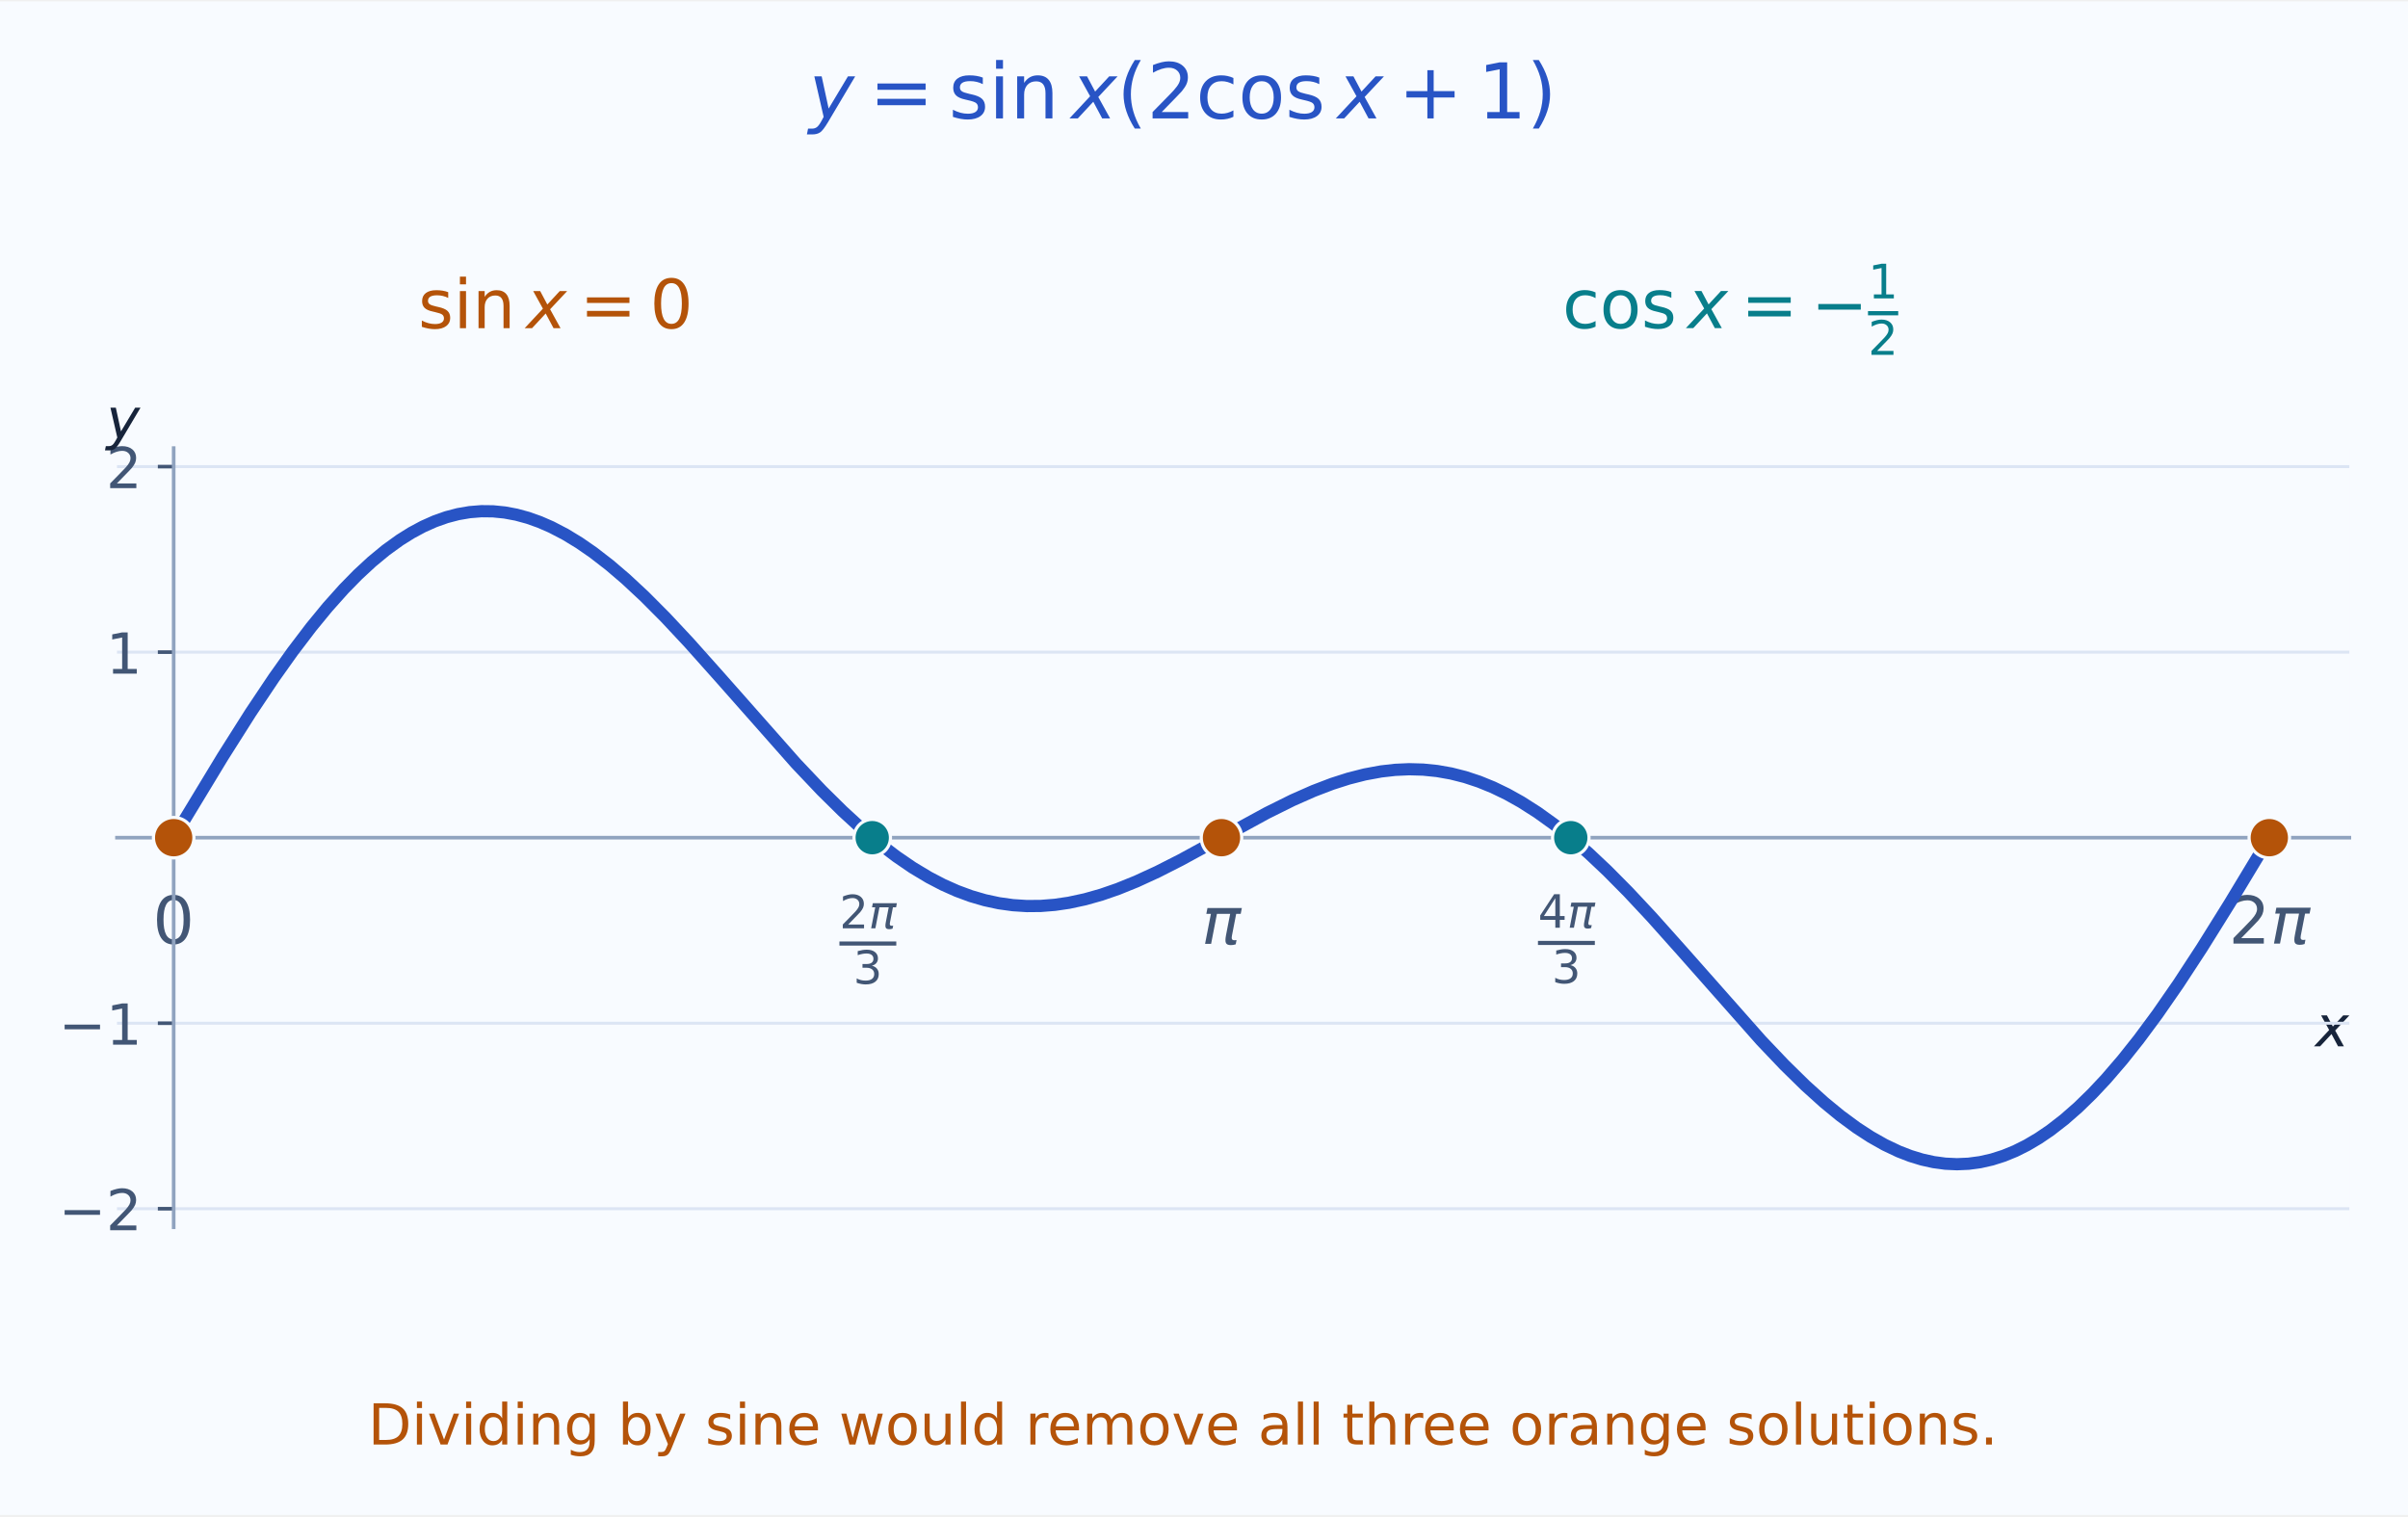
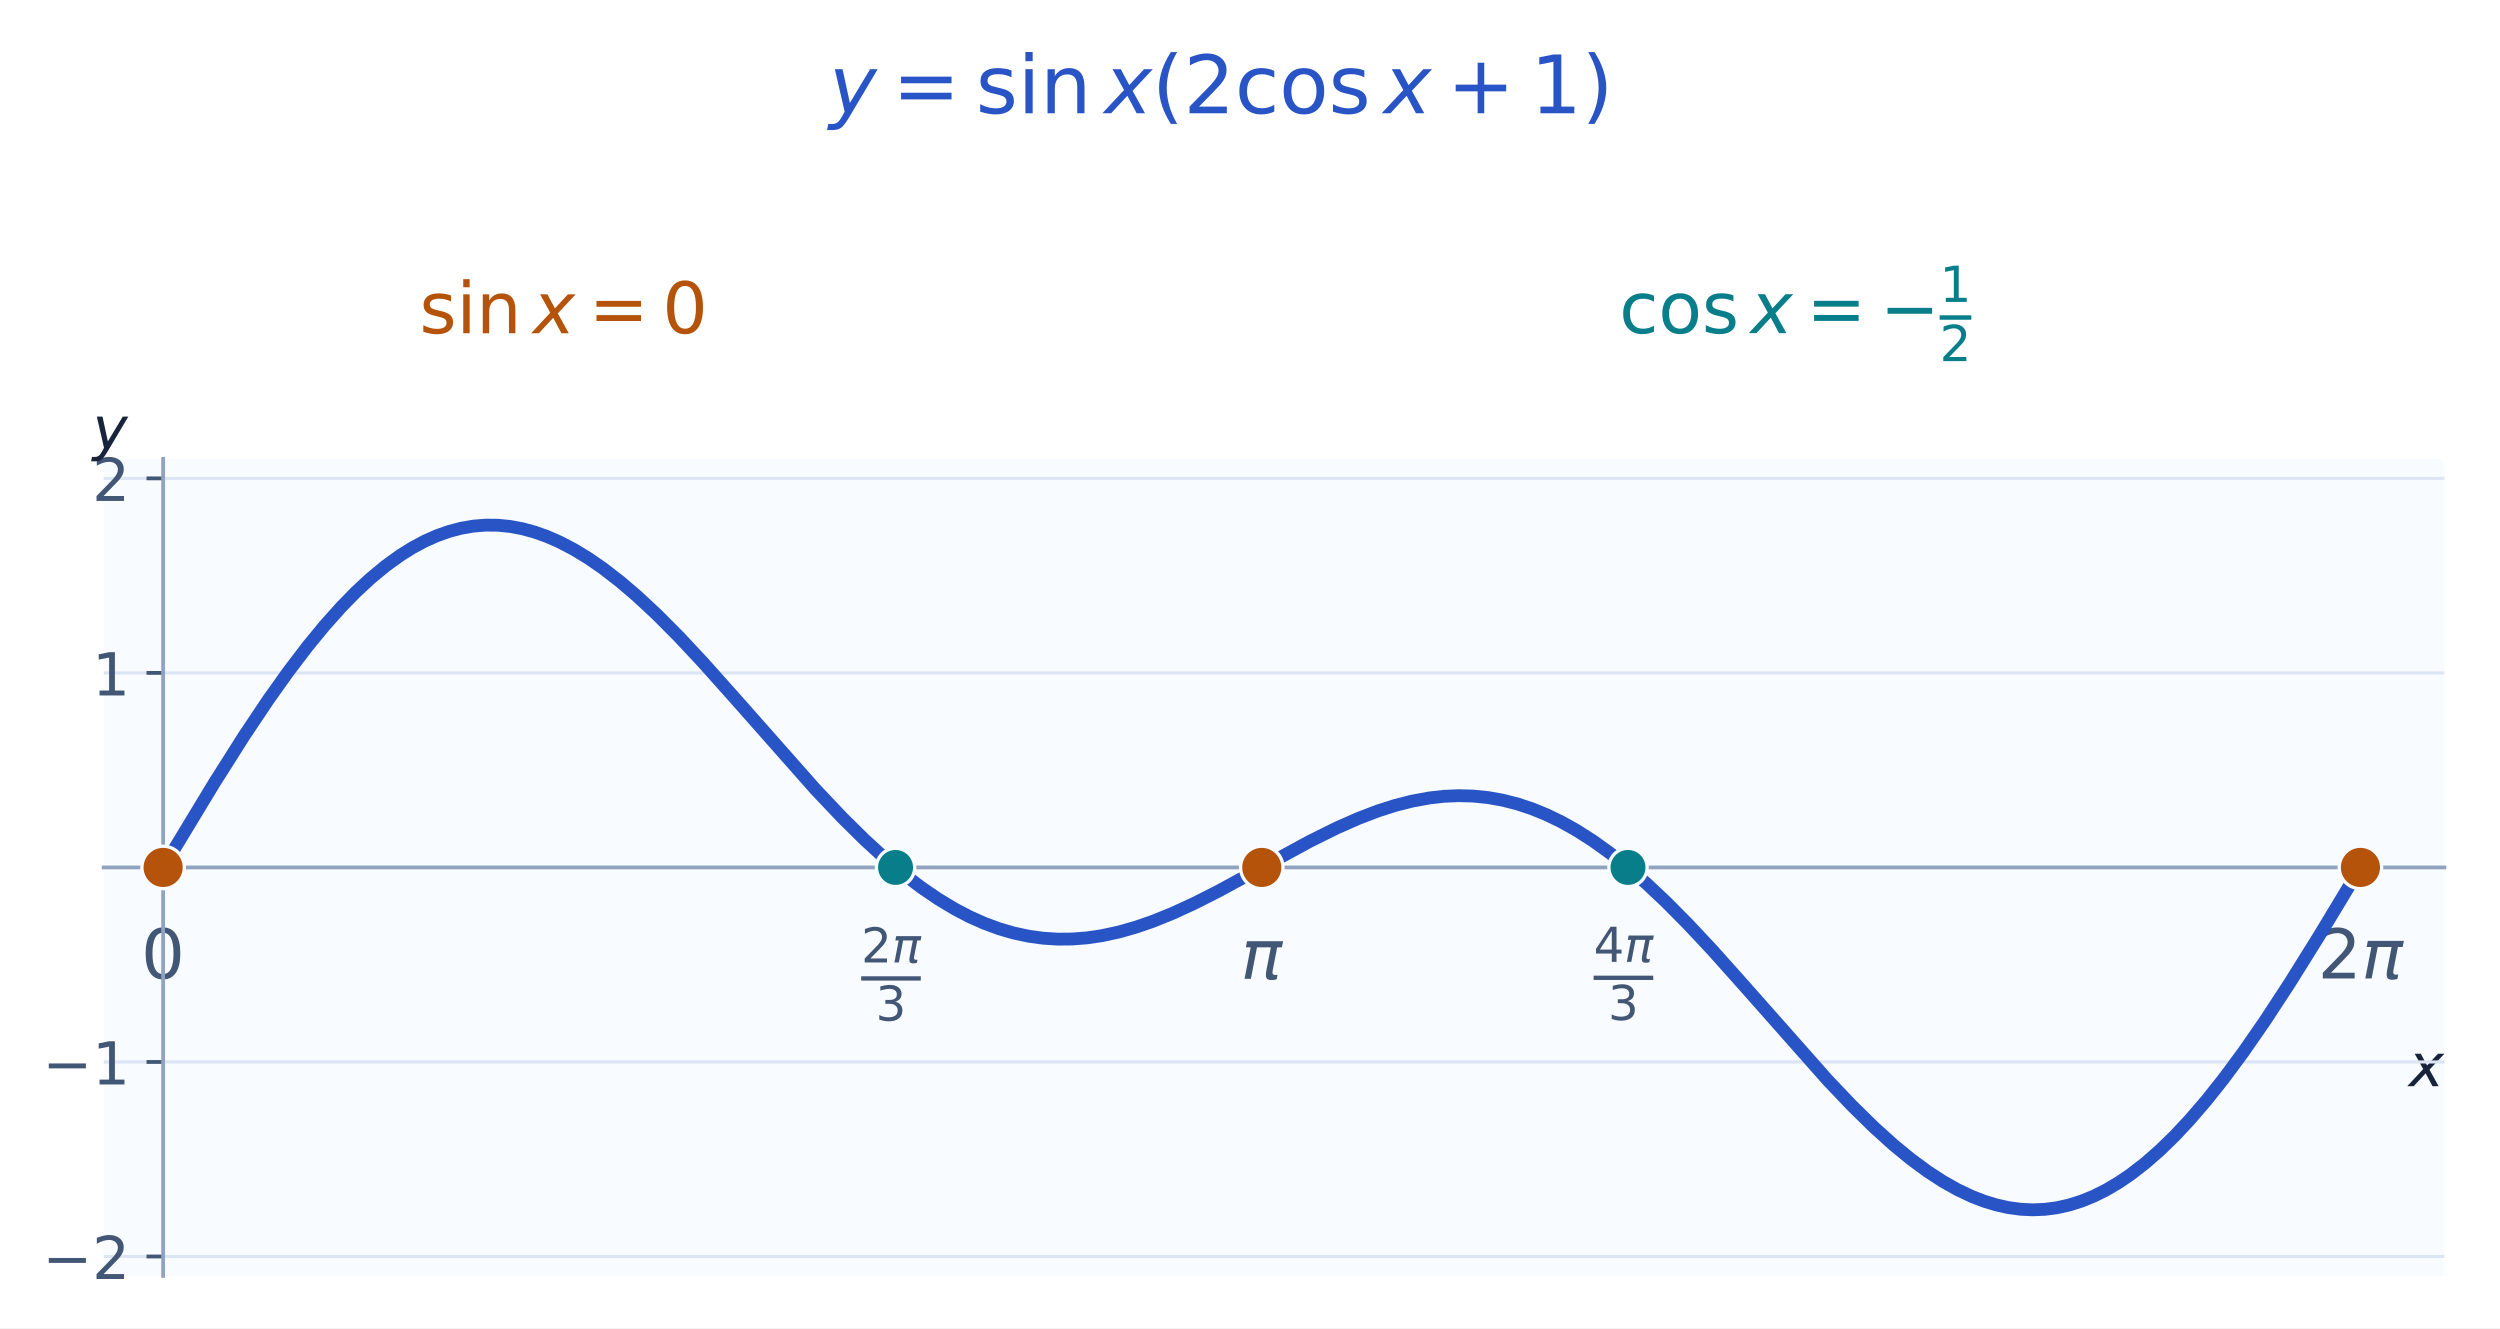
- <svg xmlns="http://www.w3.org/2000/svg" xmlns:xlink="http://www.w3.org/1999/xlink" aria-labelledby="figure-12-identities-zero-factor-title figure-12-identities-zero-factor-desc" height="335" role="img" version="1.1" viewBox="0 0 532.231 334.552" width="532">
+ <svg xmlns="http://www.w3.org/2000/svg" xmlns:xlink="http://www.w3.org/1999/xlink" aria-labelledby="figure-12-identities-zero-factor-title figure-12-identities-zero-factor-desc" height="280" role="img" version="1.1" viewBox="4 2 527 280" width="527">
+   <rect x="4" y="2" width="527" height="280" fill="#fff" />
  <defs>
    <style type="text/css">*{stroke-linejoin: round; stroke-linecap: butt}</style>
  </defs>
  <g id="figure-12-figure_1">
-     <g id="figure-12-patch_1">
-       <path d="M 0 334.552  L 532.231 334.552  L 532.231 0  L 0 0  z " style="fill: #f8fbff" />
-     </g>
    <g id="figure-12-axes_1">
      <g id="figure-12-patch_2">
        <path d="M 25.855 270.968  L 519.271 270.968  L 519.271 98.744  L 25.855 98.744  z " style="fill: #f8fbff" />
      </g>
      <g id="figure-12-matplotlib.axis_1">
        <g id="figure-12-xtick_1">
          <g id="figure-12-line2d_1">
            <defs>
              <path d="M 0 0  L 0 3.5  " id="figure-12-me9333b58fc" style="stroke: #425675; stroke-width: 0.8" />
            </defs>
            <g>
              <use style="fill: #425675; stroke: #425675; stroke-width: 0.8" x="38.388" xlink:href="#figure-12-me9333b58fc" y="184.856" />
            </g>
          </g>
          <g id="figure-12-text_1">
            <g style="fill: #425675" transform="translate(33.74773 208.3737) scale(0.145 -0.145)">
              <defs>
                <path d="M 2034 4250  Q 1547 4250 1301 3770  Q 1056 3291 1056 2328  Q 1056 1369 1301 889  Q 1547 409 2034 409  Q 2525 409 2770 889  Q 3016 1369 3016 2328  Q 3016 3291 2770 3770  Q 2525 4250 2034 4250  z M 2034 4750  Q 2819 4750 3233 4129  Q 3647 3509 3647 2328  Q 3647 1150 3233 529  Q 2819 -91 2034 -91  Q 1250 -91 836 529  Q 422 1150 422 2328  Q 422 3509 836 4129  Q 1250 4750 2034 4750  z " id="figure-12-DejaVuSans-30" transform="scale(0.015625)" />
              </defs>
              <use transform="translate(0 0.78125)" xlink:href="#figure-12-DejaVuSans-30" />
            </g>
          </g>
        </g>
        <g id="figure-12-xtick_2">
          <g id="figure-12-line2d_2">
            <g>
              <use style="fill: #425675; stroke: #425675; stroke-width: 0.8" x="192.785" xlink:href="#figure-12-me9333b58fc" y="184.856" />
            </g>
          </g>
          <g id="figure-12-text_2">
            <g style="fill: #425675" transform="translate(185.5348 211.566) scale(0.145 -0.145)">
              <defs>
                <path d="M 1228 531  L 3431 531  L 3431 0  L 469 0  L 469 531  Q 828 903 1448 1529  Q 2069 2156 2228 2338  Q 2531 2678 2651 2914  Q 2772 3150 2772 3378  Q 2772 3750 2511 3984  Q 2250 4219 1831 4219  Q 1534 4219 1204 4116  Q 875 4013 500 3803  L 500 4441  Q 881 4594 1212 4672  Q 1544 4750 1819 4750  Q 2544 4750 2975 4387  Q 3406 4025 3406 3419  Q 3406 3131 3298 2873  Q 3191 2616 2906 2266  Q 2828 2175 2409 1742  Q 1991 1309 1228 531  z " id="figure-12-DejaVuSans-32" transform="scale(0.015625)" />
                <path d="M 584 3500  L 3938 3500  L 3825 2925  L 3384 2925  L 2966 775  Q 2922 550 2981 450  Q 3038 353 3209 353  Q 3256 353 3325 363  Q 3397 369 3419 372  L 3338 -44  Q 3222 -84 3103 -103  Q 2981 -122 2866 -122  Q 2491 -122 2388 81  Q 2284 288 2391 838  L 2797 2925  L 1506 2925  L 938 0  L 350 0  L 919 2925  L 472 2925  L 584 3500  z " id="figure-12-DejaVuSans-Oblique-3c0" transform="scale(0.015625)" />
                <path d="M 2597 2516  Q 3050 2419 3304 2112  Q 3559 1806 3559 1356  Q 3559 666 3084 287  Q 2609 -91 1734 -91  Q 1441 -91 1130 -33  Q 819 25 488 141  L 488 750  Q 750 597 1062 519  Q 1375 441 1716 441  Q 2309 441 2620 675  Q 2931 909 2931 1356  Q 2931 1769 2642 2001  Q 2353 2234 1838 2234  L 1294 2234  L 1294 2753  L 1863 2753  Q 2328 2753 2575 2939  Q 2822 3125 2822 3475  Q 2822 3834 2567 4026  Q 2313 4219 1838 4219  Q 1578 4219 1281 4162  Q 984 4106 628 3988  L 628 4550  Q 988 4650 1302 4700  Q 1616 4750 1894 4750  Q 2613 4750 3031 4423  Q 3450 4097 3450 3541  Q 3450 3153 3228 2886  Q 3006 2619 2597 2516  z " id="figure-12-DejaVuSans-33" transform="scale(0.015625)" />
              </defs>
              <use transform="translate(0 46.04688) scale(0.7)" xlink:href="#figure-12-DejaVuSans-32" />
              <use transform="translate(44.53613 46.04688) scale(0.7)" xlink:href="#figure-12-DejaVuSans-Oblique-3c0" />
              <use transform="translate(21 -38.49063) scale(0.7)" xlink:href="#figure-12-DejaVuSans-33" />
              <path d="M 0 19.712  L 0 25.962  L 86.68 25.962  L 86.68 19.712  L 0 19.712  z " />
            </g>
          </g>
        </g>
        <g id="figure-12-xtick_3">
          <g id="figure-12-line2d_3">
            <g>
              <use style="fill: #425675; stroke: #425675; stroke-width: 0.8" x="269.983" xlink:href="#figure-12-me9333b58fc" y="184.856" />
            </g>
          </g>
          <g id="figure-12-text_3">
            <g style="fill: #425675" transform="translate(265.5608 208.3737) scale(0.145 -0.145)">
              <use transform="translate(0 0.3125)" xlink:href="#figure-12-DejaVuSans-Oblique-3c0" />
            </g>
          </g>
        </g>
        <g id="figure-12-xtick_4">
          <g id="figure-12-line2d_4">
            <g>
              <use style="fill: #425675; stroke: #425675; stroke-width: 0.8" x="347.182" xlink:href="#figure-12-me9333b58fc" y="184.856" />
            </g>
          </g>
          <g id="figure-12-text_4">
            <g style="fill: #425675" transform="translate(339.9318 211.421) scale(0.145 -0.145)">
              <defs>
                <path d="M 2419 4116  L 825 1625  L 2419 1625  L 2419 4116  z M 2253 4666  L 3047 4666  L 3047 1625  L 3713 1625  L 3713 1100  L 3047 1100  L 3047 0  L 2419 0  L 2419 1100  L 313 1100  L 313 1709  L 2253 4666  z " id="figure-12-DejaVuSans-34" transform="scale(0.015625)" />
              </defs>
              <use transform="translate(0 45.96563) scale(0.7)" xlink:href="#figure-12-DejaVuSans-34" />
              <use transform="translate(44.53613 45.96563) scale(0.7)" xlink:href="#figure-12-DejaVuSans-Oblique-3c0" />
              <use transform="translate(21 -38.57187) scale(0.7)" xlink:href="#figure-12-DejaVuSans-33" />
              <path d="M 0 19.631  L 0 25.881  L 86.68 25.881  L 86.68 19.631  L 0 19.631  z " />
            </g>
          </g>
        </g>
        <g id="figure-12-xtick_5">
          <g id="figure-12-line2d_5">
            <g>
              <use style="fill: #425675; stroke: #425675; stroke-width: 0.8" x="501.579" xlink:href="#figure-12-me9333b58fc" y="184.856" />
            </g>
          </g>
          <g id="figure-12-text_5">
            <g style="fill: #425675" transform="translate(492.5889 208.3737) scale(0.145 -0.145)">
              <use transform="translate(0 0.78125)" xlink:href="#figure-12-DejaVuSans-32" />
              <use transform="translate(63.62305 0.78125)" xlink:href="#figure-12-DejaVuSans-Oblique-3c0" />
            </g>
          </g>
        </g>
        <g id="figure-12-text_6">
          <g style="fill: #17243b" transform="translate(511.7715 231.009) scale(0.125 -0.125)">
            <defs>
              <path d="M 3841 3500  L 2234 1784  L 3219 0  L 2559 0  L 1819 1388  L 531 0  L -166 0  L 1556 1844  L 641 3500  L 1300 3500  L 1972 2234  L 3144 3500  L 3841 3500  z " id="figure-12-DejaVuSans-Oblique-78" transform="scale(0.015625)" />
            </defs>
            <use transform="translate(0 0.3125)" xlink:href="#figure-12-DejaVuSans-Oblique-78" />
          </g>
        </g>
      </g>
      <g id="figure-12-matplotlib.axis_2">
        <g id="figure-12-ytick_1">
          <g id="figure-12-line2d_6">
            <path clip-path="url(#figure-12-p8e13789ad2)" d="M 25.855 266.867  L 519.271 266.867  " style="fill: none; stroke: #dce5f4; stroke-width: 0.65; stroke-linecap: square" />
          </g>
          <g id="figure-12-line2d_7">
            <defs>
              <path d="M 0 0  L -3.5 0  " id="figure-12-m130250cd6e" style="stroke: #425675; stroke-width: 0.8" />
            </defs>
            <g>
              <use style="fill: #425675; stroke: #425675; stroke-width: 0.8" x="38.388" xlink:href="#figure-12-m130250cd6e" y="266.867" />
            </g>
          </g>
          <g id="figure-12-text_7">
            <g style="fill: #425675" transform="translate(12.96 271.6165) scale(0.125 -0.125)">
              <defs>
                <path d="M 678 2272  L 4684 2272  L 4684 1741  L 678 1741  L 678 2272  z " id="figure-12-DejaVuSans-2212" transform="scale(0.015625)" />
              </defs>
              <use xlink:href="#figure-12-DejaVuSans-2212" />
              <use transform="translate(83.78906 0)" xlink:href="#figure-12-DejaVuSans-32" />
            </g>
          </g>
        </g>
        <g id="figure-12-ytick_2">
          <g id="figure-12-line2d_8">
            <path clip-path="url(#figure-12-p8e13789ad2)" d="M 25.855 225.862  L 519.271 225.862  " style="fill: none; stroke: #dce5f4; stroke-width: 0.65; stroke-linecap: square" />
          </g>
          <g id="figure-12-line2d_9">
            <g>
              <use style="fill: #425675; stroke: #425675; stroke-width: 0.8" x="38.388" xlink:href="#figure-12-m130250cd6e" y="225.862" />
            </g>
          </g>
          <g id="figure-12-text_8">
            <g style="fill: #425675" transform="translate(12.96 230.6107) scale(0.125 -0.125)">
              <defs>
                <path d="M 794 531  L 1825 531  L 1825 4091  L 703 3866  L 703 4441  L 1819 4666  L 2450 4666  L 2450 531  L 3481 531  L 3481 0  L 794 0  L 794 531  z " id="figure-12-DejaVuSans-31" transform="scale(0.015625)" />
              </defs>
              <use xlink:href="#figure-12-DejaVuSans-2212" />
              <use transform="translate(83.78906 0)" xlink:href="#figure-12-DejaVuSans-31" />
            </g>
          </g>
        </g>
        <g id="figure-12-ytick_3">
          <g id="figure-12-line2d_10">
            <path clip-path="url(#figure-12-p8e13789ad2)" d="M 25.855 143.85  L 519.271 143.85  " style="fill: none; stroke: #dce5f4; stroke-width: 0.65; stroke-linecap: square" />
          </g>
          <g id="figure-12-line2d_11">
            <g>
              <use style="fill: #425675; stroke: #425675; stroke-width: 0.8" x="38.388" xlink:href="#figure-12-m130250cd6e" y="143.85" />
            </g>
          </g>
          <g id="figure-12-text_9">
            <g style="fill: #425675" transform="translate(23.43461 148.5993) scale(0.125 -0.125)">
              <use xlink:href="#figure-12-DejaVuSans-31" />
            </g>
          </g>
        </g>
        <g id="figure-12-ytick_4">
          <g id="figure-12-line2d_12">
            <path clip-path="url(#figure-12-p8e13789ad2)" d="M 25.855 102.845  L 519.271 102.845  " style="fill: none; stroke: #dce5f4; stroke-width: 0.65; stroke-linecap: square" />
          </g>
          <g id="figure-12-line2d_13">
            <g>
              <use style="fill: #425675; stroke: #425675; stroke-width: 0.8" x="38.388" xlink:href="#figure-12-m130250cd6e" y="102.845" />
            </g>
          </g>
          <g id="figure-12-text_10">
            <g style="fill: #425675" transform="translate(23.43461 107.5936) scale(0.125 -0.125)">
              <use xlink:href="#figure-12-DejaVuSans-32" />
            </g>
          </g>
        </g>
      </g>
      <g id="figure-12-line2d_14">
        <path clip-path="url(#figure-12-p8e13789ad2)" d="M 38.388 184.856  L 49.208 166.994  L 55.39 157.231  L 60.543 149.528  L 64.664 143.729  L 68.786 138.31  L 72.393 133.917  L 75.999 129.881  L 79.091 126.724  L 82.182 123.863  L 85.274 121.31  L 88.365 119.075  L 90.941 117.462  L 93.517 116.08  L 96.093 114.932  L 98.67 114.019  L 101.246 113.342  L 103.822 112.901  L 106.398 112.696  L 108.974 112.723  L 111.55 112.979  L 114.126 113.461  L 116.703 114.163  L 119.279 115.079  L 121.855 116.201  L 124.946 117.811  L 128.038 119.693  L 131.129 121.83  L 134.736 124.622  L 138.342 127.706  L 142.464 131.546  L 147.101 136.207  L 152.253 141.716  L 158.951 149.223  L 175.954 168.459  L 181.621 174.438  L 186.259 179.016  L 190.38 182.794  L 194.502 186.26  L 198.109 189.009  L 201.715 191.476  L 205.322 193.644  L 208.413 195.256  L 211.505 196.634  L 214.596 197.776  L 217.688 198.679  L 220.779 199.344  L 223.87 199.774  L 226.962 199.972  L 230.053 199.944  L 233.144 199.7  L 236.236 199.247  L 239.842 198.471  L 243.449 197.448  L 247.056 196.201  L 251.177 194.534  L 255.815 192.4  L 260.967 189.784  L 268.695 185.572  L 280.03 179.388  L 285.698 176.574  L 290.335 174.525  L 294.457 172.951  L 298.063 171.797  L 301.67 170.877  L 305.277 170.213  L 308.368 169.863  L 311.459 169.726  L 314.551 169.811  L 317.642 170.124  L 320.733 170.671  L 323.825 171.455  L 326.916 172.477  L 330.008 173.738  L 333.099 175.233  L 336.19 176.96  L 339.797 179.257  L 343.403 181.847  L 347.01 184.713  L 351.132 188.3  L 355.254 192.186  L 359.891 196.867  L 365.043 202.377  L 371.741 209.876  L 389.259 229.679  L 394.411 235.094  L 399.048 239.642  L 403.17 243.362  L 406.777 246.324  L 410.383 248.981  L 413.475 250.993  L 416.566 252.741  L 419.657 254.209  L 422.234 255.208  L 424.81 255.996  L 427.386 256.567  L 429.962 256.914  L 432.538 257.033  L 435.114 256.921  L 437.69 256.575  L 440.267 255.992  L 442.843 255.174  L 445.419 254.12  L 447.995 252.831  L 450.571 251.309  L 453.147 249.56  L 456.239 247.164  L 459.33 244.456  L 462.421 241.446  L 465.513 238.147  L 469.119 233.955  L 472.726 229.418  L 476.848 223.85  L 481.485 217.159  L 486.637 209.281  L 492.82 199.369  L 501.579 184.856  L 501.579 184.856  " style="fill: none; stroke: #2854c5; stroke-width: 2.7; stroke-linecap: square" />
      </g>
      <g id="figure-12-patch_3">
        <path d="M 38.388 270.968  L 38.388 98.744  " style="fill: none; stroke: #90a3bf; stroke-width: 0.8; stroke-linejoin: miter; stroke-linecap: square" />
      </g>
      <g id="figure-12-patch_4">
        <path d="M 25.855 184.856  L 519.271 184.856  " style="fill: none; stroke: #90a3bf; stroke-width: 0.8; stroke-linejoin: miter; stroke-linecap: square" />
      </g>
      <g id="figure-12-text_11">
        <g style="fill: #17243b" transform="translate(23.51582 96.69371) scale(0.125 -0.125)">
          <defs>
            <path d="M 1588 -325  Q 1188 -997 936 -1164  Q 684 -1331 294 -1331  L -159 -1331  L -63 -850  L 269 -850  Q 509 -850 678 -719  Q 847 -588 1056 -206  L 1234 128  L 459 3500  L 1069 3500  L 1650 819  L 3256 3500  L 3859 3500  L 1588 -325  z " id="figure-12-DejaVuSans-Oblique-79" transform="scale(0.015625)" />
          </defs>
          <use transform="translate(0 0.3125)" xlink:href="#figure-12-DejaVuSans-Oblique-79" />
        </g>
      </g>
      <g id="figure-12-PathCollection_1">
        <defs>
          <path d="M 0 4.472  C 1.186 4.472 2.324 4.001 3.162 3.162  C 4.001 2.324 4.472 1.186 4.472 0  C 4.472 -1.186 4.001 -2.324 3.162 -3.162  C 2.324 -4.001 1.186 -4.472 0 -4.472  C -1.186 -4.472 -2.324 -4.001 -3.162 -3.162  C -4.001 -2.324 -4.472 -1.186 -4.472 0  C -4.472 1.186 -4.001 2.324 -3.162 3.162  C -2.324 4.001 -1.186 4.472 0 4.472  z " id="figure-12-m2631817615" style="stroke: #f8fbff; stroke-width: 0.7" />
        </defs>
        <g clip-path="url(#figure-12-p8e13789ad2)">
          <use style="fill: #b45309; stroke: #f8fbff; stroke-width: 0.7" x="38.388" xlink:href="#figure-12-m2631817615" y="184.856" />
          <use style="fill: #b45309; stroke: #f8fbff; stroke-width: 0.7" x="269.983" xlink:href="#figure-12-m2631817615" y="184.856" />
          <use style="fill: #b45309; stroke: #f8fbff; stroke-width: 0.7" x="501.579" xlink:href="#figure-12-m2631817615" y="184.856" />
        </g>
      </g>
      <g id="figure-12-PathCollection_2">
        <defs>
          <path d="M 0 4.031  C 1.069 4.031 2.094 3.606 2.85 2.85  C 3.606 2.094 4.031 1.069 4.031 0  C 4.031 -1.069 3.606 -2.094 2.85 -2.85  C 2.094 -3.606 1.069 -4.031 0 -4.031  C -1.069 -4.031 -2.094 -3.606 -2.85 -2.85  C -3.606 -2.094 -4.031 -1.069 -4.031 0  C -4.031 1.069 -3.606 2.094 -2.85 2.85  C -2.094 3.606 -1.069 4.031 0 4.031  z " id="figure-12-m33cce9097f" style="stroke: #f8fbff; stroke-width: 0.7" />
        </defs>
        <g clip-path="url(#figure-12-p8e13789ad2)">
          <use style="fill: #087e8b; stroke: #f8fbff; stroke-width: 0.7" x="192.785" xlink:href="#figure-12-m33cce9097f" y="184.856" />
          <use style="fill: #087e8b; stroke: #f8fbff; stroke-width: 0.7" x="347.182" xlink:href="#figure-12-m33cce9097f" y="184.856" />
        </g>
      </g>
    </g>
    <g id="figure-12-text_12">
      <g style="fill: #2854c5" transform="translate(178.7705 25.88) scale(0.17 -0.17)">
        <defs>
          <path d="M 678 2906  L 4684 2906  L 4684 2381  L 678 2381  L 678 2906  z M 678 1631  L 4684 1631  L 4684 1100  L 678 1100  L 678 1631  z " id="figure-12-DejaVuSans-3d" transform="scale(0.015625)" />
          <path d="M 2834 3397  L 2834 2853  Q 2591 2978 2328 3040  Q 2066 3103 1784 3103  Q 1356 3103 1142 2972  Q 928 2841 928 2578  Q 928 2378 1081 2264  Q 1234 2150 1697 2047  L 1894 2003  Q 2506 1872 2764 1633  Q 3022 1394 3022 966  Q 3022 478 2636 193  Q 2250 -91 1575 -91  Q 1294 -91 989 -36  Q 684 19 347 128  L 347 722  Q 666 556 975 473  Q 1284 391 1588 391  Q 1994 391 2212 530  Q 2431 669 2431 922  Q 2431 1156 2273 1281  Q 2116 1406 1581 1522  L 1381 1569  Q 847 1681 609 1914  Q 372 2147 372 2553  Q 372 3047 722 3315  Q 1072 3584 1716 3584  Q 2034 3584 2315 3537  Q 2597 3491 2834 3397  z " id="figure-12-DejaVuSans-73" transform="scale(0.015625)" />
          <path d="M 603 3500  L 1178 3500  L 1178 0  L 603 0  L 603 3500  z M 603 4863  L 1178 4863  L 1178 4134  L 603 4134  L 603 4863  z " id="figure-12-DejaVuSans-69" transform="scale(0.015625)" />
          <path d="M 3513 2113  L 3513 0  L 2938 0  L 2938 2094  Q 2938 2591 2744 2837  Q 2550 3084 2163 3084  Q 1697 3084 1428 2787  Q 1159 2491 1159 1978  L 1159 0  L 581 0  L 581 3500  L 1159 3500  L 1159 2956  Q 1366 3272 1645 3428  Q 1925 3584 2291 3584  Q 2894 3584 3203 3211  Q 3513 2838 3513 2113  z " id="figure-12-DejaVuSans-6e" transform="scale(0.015625)" />
          <path d="M 1984 4856  Q 1566 4138 1362 3434  Q 1159 2731 1159 2009  Q 1159 1288 1364 580  Q 1569 -128 1984 -844  L 1484 -844  Q 1016 -109 783 600  Q 550 1309 550 2009  Q 550 2706 781 3412  Q 1013 4119 1484 4856  L 1984 4856  z " id="figure-12-DejaVuSans-28" transform="scale(0.015625)" />
          <path d="M 3122 3366  L 3122 2828  Q 2878 2963 2633 3030  Q 2388 3097 2138 3097  Q 1578 3097 1268 2742  Q 959 2388 959 1747  Q 959 1106 1268 751  Q 1578 397 2138 397  Q 2388 397 2633 464  Q 2878 531 3122 666  L 3122 134  Q 2881 22 2623 -34  Q 2366 -91 2075 -91  Q 1284 -91 818 406  Q 353 903 353 1747  Q 353 2603 823 3093  Q 1294 3584 2113 3584  Q 2378 3584 2631 3529  Q 2884 3475 3122 3366  z " id="figure-12-DejaVuSans-63" transform="scale(0.015625)" />
          <path d="M 1959 3097  Q 1497 3097 1228 2736  Q 959 2375 959 1747  Q 959 1119 1226 758  Q 1494 397 1959 397  Q 2419 397 2687 759  Q 2956 1122 2956 1747  Q 2956 2369 2687 2733  Q 2419 3097 1959 3097  z M 1959 3584  Q 2709 3584 3137 3096  Q 3566 2609 3566 1747  Q 3566 888 3137 398  Q 2709 -91 1959 -91  Q 1206 -91 779 398  Q 353 888 353 1747  Q 353 2609 779 3096  Q 1206 3584 1959 3584  z " id="figure-12-DejaVuSans-6f" transform="scale(0.015625)" />
          <path d="M 2944 4013  L 2944 2272  L 4684 2272  L 4684 1741  L 2944 1741  L 2944 0  L 2419 0  L 2419 1741  L 678 1741  L 678 2272  L 2419 2272  L 2419 4013  L 2944 4013  z " id="figure-12-DejaVuSans-2b" transform="scale(0.015625)" />
          <path d="M 513 4856  L 1013 4856  Q 1481 4119 1714 3412  Q 1947 2706 1947 2009  Q 1947 1309 1714 600  Q 1481 -109 1013 -844  L 513 -844  Q 928 -128 1133 580  Q 1338 1288 1338 2009  Q 1338 2731 1133 3434  Q 928 4138 513 4856  z " id="figure-12-DejaVuSans-29" transform="scale(0.015625)" />
        </defs>
        <use transform="translate(0 0.015625)" xlink:href="#figure-12-DejaVuSans-Oblique-79" />
        <use transform="translate(78.66211 0.015625)" xlink:href="#figure-12-DejaVuSans-3d" />
        <use transform="translate(181.9336 0.015625)" xlink:href="#figure-12-DejaVuSans-73" />
        <use transform="translate(234.0332 0.015625)" xlink:href="#figure-12-DejaVuSans-69" />
        <use transform="translate(261.8164 0.015625)" xlink:href="#figure-12-DejaVuSans-6e" />
        <use transform="translate(341.431 0.015625)" xlink:href="#figure-12-DejaVuSans-Oblique-78" />
        <use transform="translate(400.6107 0.015625)" xlink:href="#figure-12-DejaVuSans-28" />
        <use transform="translate(439.6243 0.015625)" xlink:href="#figure-12-DejaVuSans-32" />
        <use transform="translate(503.2474 0.015625)" xlink:href="#figure-12-DejaVuSans-63" />
        <use transform="translate(558.2279 0.015625)" xlink:href="#figure-12-DejaVuSans-6f" />
        <use transform="translate(619.4095 0.015625)" xlink:href="#figure-12-DejaVuSans-73" />
        <use transform="translate(687.7448 0.015625)" xlink:href="#figure-12-DejaVuSans-Oblique-78" />
        <use transform="translate(766.4069 0.015625)" xlink:href="#figure-12-DejaVuSans-2b" />
        <use transform="translate(869.6784 0.015625)" xlink:href="#figure-12-DejaVuSans-31" />
        <use transform="translate(933.3014 0.015625)" xlink:href="#figure-12-DejaVuSans-29" />
      </g>
    </g>
    <g id="figure-12-text_13">
      <g style="fill: #b45309" transform="translate(92.42548 72.248) scale(0.15 -0.15)">
        <use transform="translate(0 0.015625)" xlink:href="#figure-12-DejaVuSans-73" />
        <use transform="translate(52.09961 0.015625)" xlink:href="#figure-12-DejaVuSans-69" />
        <use transform="translate(79.88281 0.015625)" xlink:href="#figure-12-DejaVuSans-6e" />
        <use transform="translate(159.4974 0.015625)" xlink:href="#figure-12-DejaVuSans-Oblique-78" />
        <use transform="translate(238.1595 0.015625)" xlink:href="#figure-12-DejaVuSans-3d" />
        <use transform="translate(341.431 0.015625)" xlink:href="#figure-12-DejaVuSans-30" />
      </g>
    </g>
    <g id="figure-12-text_14">
      <g style="fill: #087e8b" transform="translate(345.3435 72.248) scale(0.15 -0.15)">
        <use transform="translate(0 0.16875)" xlink:href="#figure-12-DejaVuSans-63" />
        <use transform="translate(54.98047 0.16875)" xlink:href="#figure-12-DejaVuSans-6f" />
        <use transform="translate(116.1621 0.16875)" xlink:href="#figure-12-DejaVuSans-73" />
        <use transform="translate(184.4974 0.16875)" xlink:href="#figure-12-DejaVuSans-Oblique-78" />
        <use transform="translate(263.1595 0.16875)" xlink:href="#figure-12-DejaVuSans-3d" />
        <use transform="translate(366.431 0.16875)" xlink:href="#figure-12-DejaVuSans-2212" />
        <use transform="translate(450.2201 43.96563) scale(0.7)" xlink:href="#figure-12-DejaVuSans-31" />
        <use transform="translate(450.2201 -39.2375) scale(0.7)" xlink:href="#figure-12-DejaVuSans-32" />
        <path d="M 450.22 18.966  L 450.22 25.216  L 494.756 25.216  L 494.756 18.966  L 450.22 18.966  z " />
      </g>
    </g>
-     <g id="figure-12-text_15">
-       <g style="fill: #b45309" transform="translate(81.34657 318.992) scale(0.125 -0.125)">
-         <defs>
-           <path d="M 1259 4147  L 1259 519  L 2022 519  Q 2988 519 3436 956  Q 3884 1394 3884 2338  Q 3884 3275 3436 3711  Q 2988 4147 2022 4147  L 1259 4147  z M 628 4666  L 1925 4666  Q 3281 4666 3915 4102  Q 4550 3538 4550 2338  Q 4550 1131 3912 565  Q 3275 0 1925 0  L 628 0  L 628 4666  z " id="figure-12-DejaVuSans-44" transform="scale(0.015625)" />
-           <path d="M 191 3500  L 800 3500  L 1894 563  L 2988 3500  L 3597 3500  L 2284 0  L 1503 0  L 191 3500  z " id="figure-12-DejaVuSans-76" transform="scale(0.015625)" />
-           <path d="M 2906 2969  L 2906 4863  L 3481 4863  L 3481 0  L 2906 0  L 2906 525  Q 2725 213 2448 61  Q 2172 -91 1784 -91  Q 1150 -91 751 415  Q 353 922 353 1747  Q 353 2572 751 3078  Q 1150 3584 1784 3584  Q 2172 3584 2448 3432  Q 2725 3281 2906 2969  z M 947 1747  Q 947 1113 1208 752  Q 1469 391 1925 391  Q 2381 391 2643 752  Q 2906 1113 2906 1747  Q 2906 2381 2643 2742  Q 2381 3103 1925 3103  Q 1469 3103 1208 2742  Q 947 2381 947 1747  z " id="figure-12-DejaVuSans-64" transform="scale(0.015625)" />
-           <path d="M 2906 1791  Q 2906 2416 2648 2759  Q 2391 3103 1925 3103  Q 1463 3103 1205 2759  Q 947 2416 947 1791  Q 947 1169 1205 825  Q 1463 481 1925 481  Q 2391 481 2648 825  Q 2906 1169 2906 1791  z M 3481 434  Q 3481 -459 3084 -895  Q 2688 -1331 1869 -1331  Q 1566 -1331 1297 -1286  Q 1028 -1241 775 -1147  L 775 -588  Q 1028 -725 1275 -790  Q 1522 -856 1778 -856  Q 2344 -856 2625 -561  Q 2906 -266 2906 331  L 2906 616  Q 2728 306 2450 153  Q 2172 0 1784 0  Q 1141 0 747 490  Q 353 981 353 1791  Q 353 2603 747 3093  Q 1141 3584 1784 3584  Q 2172 3584 2450 3431  Q 2728 3278 2906 2969  L 2906 3500  L 3481 3500  L 3481 434  z " id="figure-12-DejaVuSans-67" transform="scale(0.015625)" />
-           <path id="figure-12-DejaVuSans-20" transform="scale(0.015625)" />
-           <path d="M 3116 1747  Q 3116 2381 2855 2742  Q 2594 3103 2138 3103  Q 1681 3103 1420 2742  Q 1159 2381 1159 1747  Q 1159 1113 1420 752  Q 1681 391 2138 391  Q 2594 391 2855 752  Q 3116 1113 3116 1747  z M 1159 2969  Q 1341 3281 1617 3432  Q 1894 3584 2278 3584  Q 2916 3584 3314 3078  Q 3713 2572 3713 1747  Q 3713 922 3314 415  Q 2916 -91 2278 -91  Q 1894 -91 1617 61  Q 1341 213 1159 525  L 1159 0  L 581 0  L 581 4863  L 1159 4863  L 1159 2969  z " id="figure-12-DejaVuSans-62" transform="scale(0.015625)" />
-           <path d="M 2059 -325  Q 1816 -950 1584 -1140  Q 1353 -1331 966 -1331  L 506 -1331  L 506 -850  L 844 -850  Q 1081 -850 1212 -737  Q 1344 -625 1503 -206  L 1606 56  L 191 3500  L 800 3500  L 1894 763  L 2988 3500  L 3597 3500  L 2059 -325  z " id="figure-12-DejaVuSans-79" transform="scale(0.015625)" />
-           <path d="M 3597 1894  L 3597 1613  L 953 1613  Q 991 1019 1311 708  Q 1631 397 2203 397  Q 2534 397 2845 478  Q 3156 559 3463 722  L 3463 178  Q 3153 47 2828 -22  Q 2503 -91 2169 -91  Q 1331 -91 842 396  Q 353 884 353 1716  Q 353 2575 817 3079  Q 1281 3584 2069 3584  Q 2775 3584 3186 3129  Q 3597 2675 3597 1894  z M 3022 2063  Q 3016 2534 2758 2815  Q 2500 3097 2075 3097  Q 1594 3097 1305 2825  Q 1016 2553 972 2059  L 3022 2063  z " id="figure-12-DejaVuSans-65" transform="scale(0.015625)" />
-           <path d="M 269 3500  L 844 3500  L 1563 769  L 2278 3500  L 2956 3500  L 3675 769  L 4391 3500  L 4966 3500  L 4050 0  L 3372 0  L 2619 2869  L 1863 0  L 1184 0  L 269 3500  z " id="figure-12-DejaVuSans-77" transform="scale(0.015625)" />
-           <path d="M 544 1381  L 544 3500  L 1119 3500  L 1119 1403  Q 1119 906 1312 657  Q 1506 409 1894 409  Q 2359 409 2629 706  Q 2900 1003 2900 1516  L 2900 3500  L 3475 3500  L 3475 0  L 2900 0  L 2900 538  Q 2691 219 2414 64  Q 2138 -91 1772 -91  Q 1169 -91 856 284  Q 544 659 544 1381  z M 1991 3584  L 1991 3584  z " id="figure-12-DejaVuSans-75" transform="scale(0.015625)" />
-           <path d="M 603 4863  L 1178 4863  L 1178 0  L 603 0  L 603 4863  z " id="figure-12-DejaVuSans-6c" transform="scale(0.015625)" />
-           <path d="M 2631 2963  Q 2534 3019 2420 3045  Q 2306 3072 2169 3072  Q 1681 3072 1420 2755  Q 1159 2438 1159 1844  L 1159 0  L 581 0  L 581 3500  L 1159 3500  L 1159 2956  Q 1341 3275 1631 3429  Q 1922 3584 2338 3584  Q 2397 3584 2469 3576  Q 2541 3569 2628 3553  L 2631 2963  z " id="figure-12-DejaVuSans-72" transform="scale(0.015625)" />
-           <path d="M 3328 2828  Q 3544 3216 3844 3400  Q 4144 3584 4550 3584  Q 5097 3584 5394 3201  Q 5691 2819 5691 2113  L 5691 0  L 5113 0  L 5113 2094  Q 5113 2597 4934 2840  Q 4756 3084 4391 3084  Q 3944 3084 3684 2787  Q 3425 2491 3425 1978  L 3425 0  L 2847 0  L 2847 2094  Q 2847 2600 2669 2842  Q 2491 3084 2119 3084  Q 1678 3084 1418 2786  Q 1159 2488 1159 1978  L 1159 0  L 581 0  L 581 3500  L 1159 3500  L 1159 2956  Q 1356 3278 1631 3431  Q 1906 3584 2284 3584  Q 2666 3584 2933 3390  Q 3200 3197 3328 2828  z " id="figure-12-DejaVuSans-6d" transform="scale(0.015625)" />
-           <path d="M 2194 1759  Q 1497 1759 1228 1600  Q 959 1441 959 1056  Q 959 750 1161 570  Q 1363 391 1709 391  Q 2188 391 2477 730  Q 2766 1069 2766 1631  L 2766 1759  L 2194 1759  z M 3341 1997  L 3341 0  L 2766 0  L 2766 531  Q 2569 213 2275 61  Q 1981 -91 1556 -91  Q 1019 -91 701 211  Q 384 513 384 1019  Q 384 1609 779 1909  Q 1175 2209 1959 2209  L 2766 2209  L 2766 2266  Q 2766 2663 2505 2880  Q 2244 3097 1772 3097  Q 1472 3097 1187 3025  Q 903 2953 641 2809  L 641 3341  Q 956 3463 1253 3523  Q 1550 3584 1831 3584  Q 2591 3584 2966 3190  Q 3341 2797 3341 1997  z " id="figure-12-DejaVuSans-61" transform="scale(0.015625)" />
-           <path d="M 1172 4494  L 1172 3500  L 2356 3500  L 2356 3053  L 1172 3053  L 1172 1153  Q 1172 725 1289 603  Q 1406 481 1766 481  L 2356 481  L 2356 0  L 1766 0  Q 1100 0 847 248  Q 594 497 594 1153  L 594 3053  L 172 3053  L 172 3500  L 594 3500  L 594 4494  L 1172 4494  z " id="figure-12-DejaVuSans-74" transform="scale(0.015625)" />
-           <path d="M 3513 2113  L 3513 0  L 2938 0  L 2938 2094  Q 2938 2591 2744 2837  Q 2550 3084 2163 3084  Q 1697 3084 1428 2787  Q 1159 2491 1159 1978  L 1159 0  L 581 0  L 581 4863  L 1159 4863  L 1159 2956  Q 1366 3272 1645 3428  Q 1925 3584 2291 3584  Q 2894 3584 3203 3211  Q 3513 2838 3513 2113  z " id="figure-12-DejaVuSans-68" transform="scale(0.015625)" />
-           <path d="M 684 794  L 1344 794  L 1344 0  L 684 0  L 684 794  z " id="figure-12-DejaVuSans-2e" transform="scale(0.015625)" />
-         </defs>
-         <use xlink:href="#figure-12-DejaVuSans-44" />
-         <use transform="translate(77.00195 0)" xlink:href="#figure-12-DejaVuSans-69" />
-         <use transform="translate(104.7852 0)" xlink:href="#figure-12-DejaVuSans-76" />
-         <use transform="translate(163.9648 0)" xlink:href="#figure-12-DejaVuSans-69" />
-         <use transform="translate(191.748 0)" xlink:href="#figure-12-DejaVuSans-64" />
-         <use transform="translate(255.2246 0)" xlink:href="#figure-12-DejaVuSans-69" />
-         <use transform="translate(283.0078 0)" xlink:href="#figure-12-DejaVuSans-6e" />
-         <use transform="translate(346.3867 0)" xlink:href="#figure-12-DejaVuSans-67" />
-         <use transform="translate(409.8633 0)" xlink:href="#figure-12-DejaVuSans-20" />
-         <use transform="translate(441.6504 0)" xlink:href="#figure-12-DejaVuSans-62" />
-         <use transform="translate(505.127 0)" xlink:href="#figure-12-DejaVuSans-79" />
-         <use transform="translate(564.3066 0)" xlink:href="#figure-12-DejaVuSans-20" />
-         <use transform="translate(596.0938 0)" xlink:href="#figure-12-DejaVuSans-73" />
-         <use transform="translate(648.1934 0)" xlink:href="#figure-12-DejaVuSans-69" />
-         <use transform="translate(675.9766 0)" xlink:href="#figure-12-DejaVuSans-6e" />
-         <use transform="translate(739.3555 0)" xlink:href="#figure-12-DejaVuSans-65" />
-         <use transform="translate(800.8789 0)" xlink:href="#figure-12-DejaVuSans-20" />
-         <use transform="translate(832.666 0)" xlink:href="#figure-12-DejaVuSans-77" />
-         <use transform="translate(914.4531 0)" xlink:href="#figure-12-DejaVuSans-6f" />
-         <use transform="translate(975.6348 0)" xlink:href="#figure-12-DejaVuSans-75" />
-         <use transform="translate(1039.014 0)" xlink:href="#figure-12-DejaVuSans-6c" />
-         <use transform="translate(1066.797 0)" xlink:href="#figure-12-DejaVuSans-64" />
-         <use transform="translate(1130.273 0)" xlink:href="#figure-12-DejaVuSans-20" />
-         <use transform="translate(1162.061 0)" xlink:href="#figure-12-DejaVuSans-72" />
-         <use transform="translate(1200.924 0)" xlink:href="#figure-12-DejaVuSans-65" />
-         <use transform="translate(1262.447 0)" xlink:href="#figure-12-DejaVuSans-6d" />
-         <use transform="translate(1359.859 0)" xlink:href="#figure-12-DejaVuSans-6f" />
-         <use transform="translate(1421.041 0)" xlink:href="#figure-12-DejaVuSans-76" />
-         <use transform="translate(1480.221 0)" xlink:href="#figure-12-DejaVuSans-65" />
-         <use transform="translate(1541.744 0)" xlink:href="#figure-12-DejaVuSans-20" />
-         <use transform="translate(1573.531 0)" xlink:href="#figure-12-DejaVuSans-61" />
-         <use transform="translate(1634.811 0)" xlink:href="#figure-12-DejaVuSans-6c" />
-         <use transform="translate(1662.594 0)" xlink:href="#figure-12-DejaVuSans-6c" />
-         <use transform="translate(1690.377 0)" xlink:href="#figure-12-DejaVuSans-20" />
-         <use transform="translate(1722.164 0)" xlink:href="#figure-12-DejaVuSans-74" />
-         <use transform="translate(1761.373 0)" xlink:href="#figure-12-DejaVuSans-68" />
-         <use transform="translate(1824.752 0)" xlink:href="#figure-12-DejaVuSans-72" />
-         <use transform="translate(1863.615 0)" xlink:href="#figure-12-DejaVuSans-65" />
-         <use transform="translate(1925.139 0)" xlink:href="#figure-12-DejaVuSans-65" />
-         <use transform="translate(1986.662 0)" xlink:href="#figure-12-DejaVuSans-20" />
-         <use transform="translate(2018.449 0)" xlink:href="#figure-12-DejaVuSans-6f" />
-         <use transform="translate(2079.631 0)" xlink:href="#figure-12-DejaVuSans-72" />
-         <use transform="translate(2120.744 0)" xlink:href="#figure-12-DejaVuSans-61" />
-         <use transform="translate(2182.023 0)" xlink:href="#figure-12-DejaVuSans-6e" />
-         <use transform="translate(2245.402 0)" xlink:href="#figure-12-DejaVuSans-67" />
-         <use transform="translate(2308.879 0)" xlink:href="#figure-12-DejaVuSans-65" />
-         <use transform="translate(2370.402 0)" xlink:href="#figure-12-DejaVuSans-20" />
-         <use transform="translate(2402.189 0)" xlink:href="#figure-12-DejaVuSans-73" />
-         <use transform="translate(2454.289 0)" xlink:href="#figure-12-DejaVuSans-6f" />
-         <use transform="translate(2515.471 0)" xlink:href="#figure-12-DejaVuSans-6c" />
-         <use transform="translate(2543.254 0)" xlink:href="#figure-12-DejaVuSans-75" />
-         <use transform="translate(2606.633 0)" xlink:href="#figure-12-DejaVuSans-74" />
-         <use transform="translate(2645.842 0)" xlink:href="#figure-12-DejaVuSans-69" />
-         <use transform="translate(2673.625 0)" xlink:href="#figure-12-DejaVuSans-6f" />
-         <use transform="translate(2734.807 0)" xlink:href="#figure-12-DejaVuSans-6e" />
-         <use transform="translate(2798.186 0)" xlink:href="#figure-12-DejaVuSans-73" />
-         <use transform="translate(2850.285 0)" xlink:href="#figure-12-DejaVuSans-2e" />
-       </g>
-     </g>
  </g>
  <defs>
    <clipPath id="figure-12-p8e13789ad2">
      <rect height="172.224" width="493.416" x="25.855" y="98.744" />
    </clipPath>
  </defs>
</svg>
